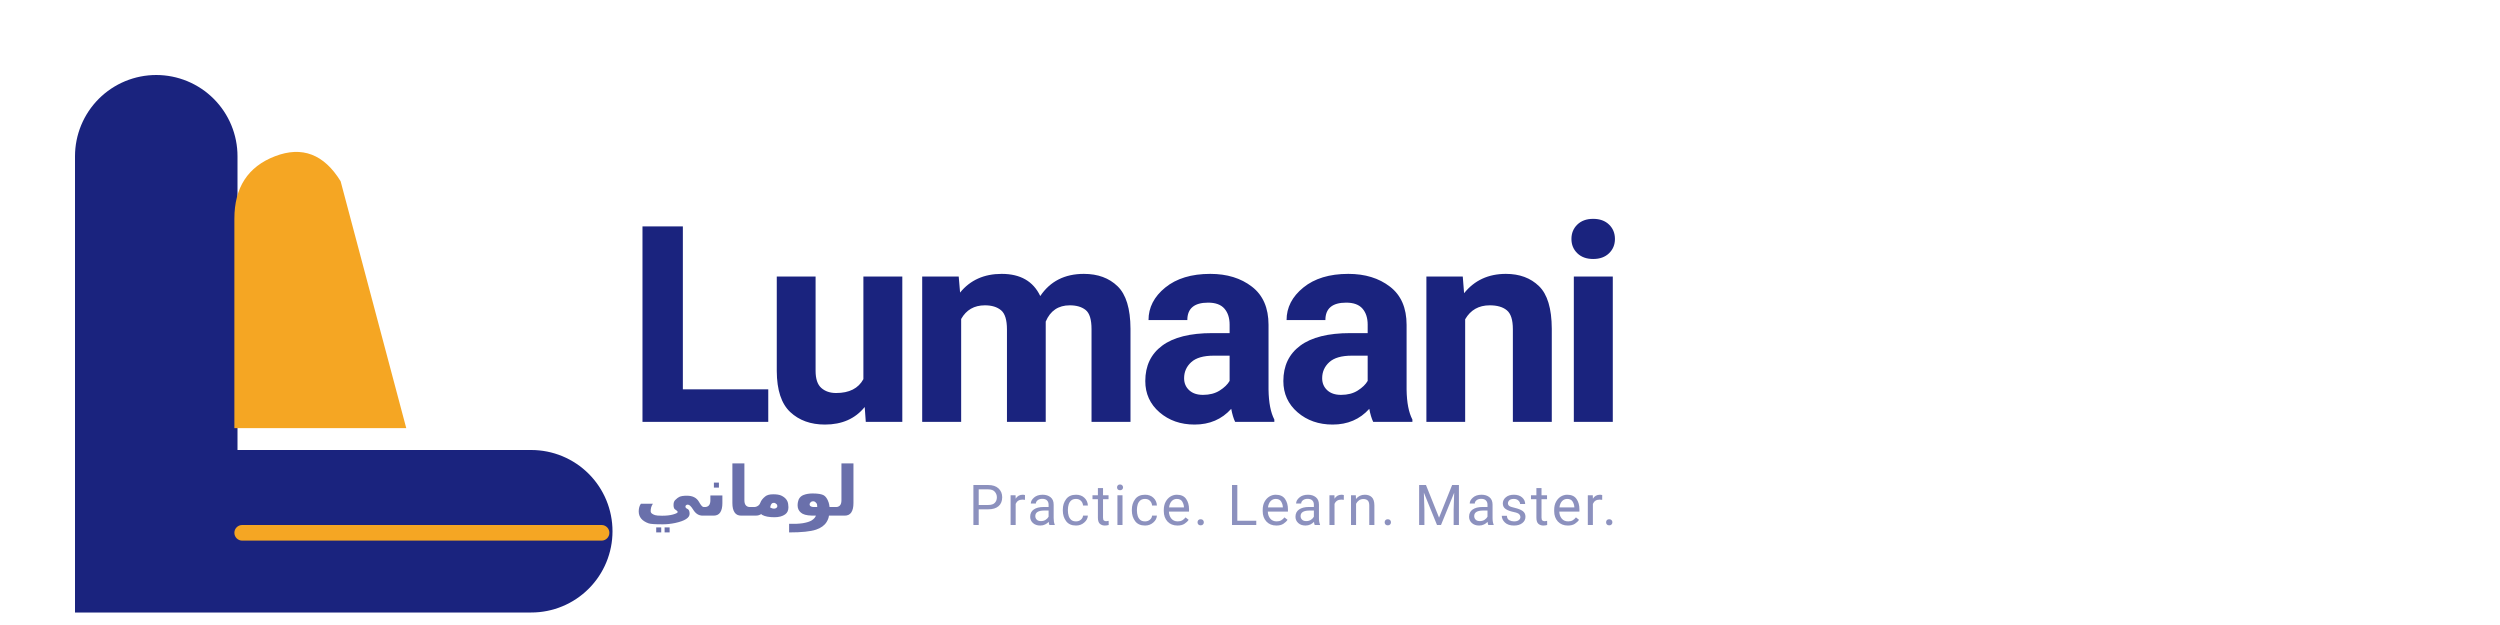
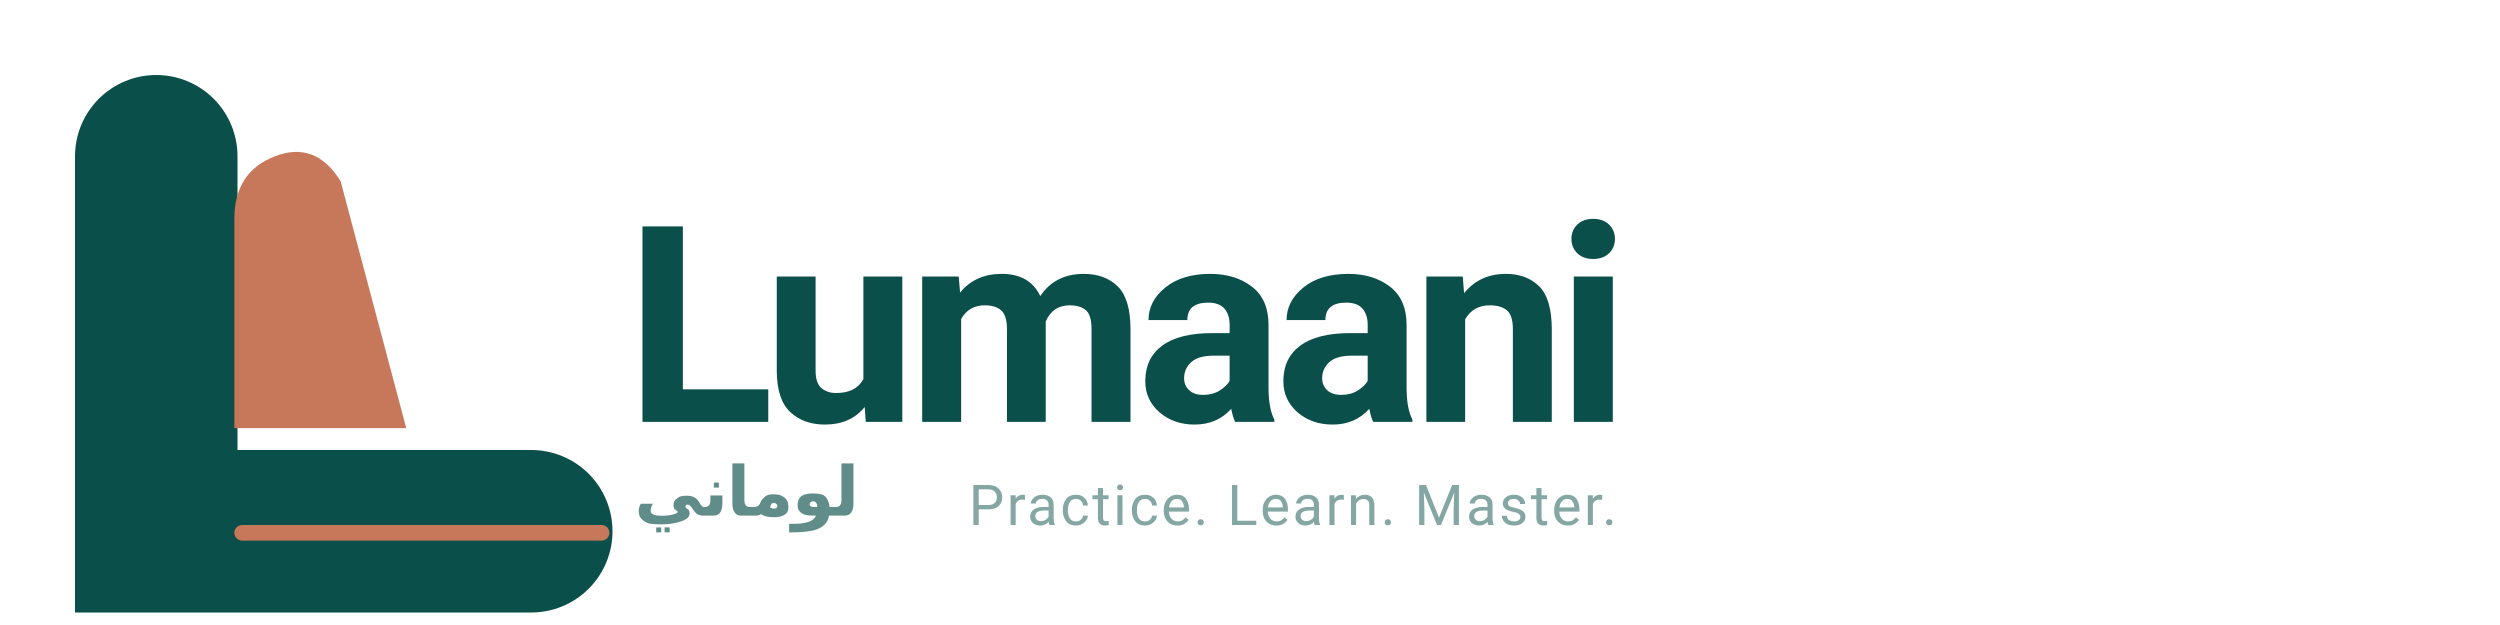
<svg xmlns="http://www.w3.org/2000/svg" viewBox="0 0 800 200" width="800" height="200">
  <g id="lumaani-symbol" transform="translate(20, 20)">
-     <path d="M 30 30 L 30 150 L 150 150" fill="none" stroke="#1a237e" stroke-width="52" stroke-linecap="round" stroke-linejoin="miter" />
-     <path d="M 55 117 L 55 50 Q 55 35 68 30 Q 81 25 89 38 L 110 117 Z" fill="#f5a623" />
-     <rect x="55" y="148" width="120" height="5" rx="2.5" fill="#f5a623" />
+     <path d="M 30 30 L 30 150 L 150 150" fill="none" stroke="#0b4f4a" stroke-width="52" stroke-linecap="round" stroke-linejoin="miter" />
+     <path d="M 55 117 L 55 50 Q 55 35 68 30 Q 81 25 89 38 L 110 117 Z" fill="#c8785a" />
+     <rect x="55" y="148" width="120" height="5" rx="2.5" fill="#c8785a" />
  </g>
  <g id="lumaani-wordmark" transform="translate(200, 20)">
-     <text x="0" y="0" font-family="system-ui, -apple-system, 'Segoe UI', Roboto, Helvetica, Arial, sans-serif" font-size="88" font-weight="700" fill="#1a237e" letter-spacing="-3">
+     <text x="0" y="0" font-family="system-ui, -apple-system, 'Segoe UI', Roboto, Helvetica, Arial, sans-serif" font-size="88" font-weight="700" fill="#0b4f4a" letter-spacing="-3">
      <tspan x="0" dy="115">Lumaani</tspan>
    </text>
-     <text x="3" y="145" font-family="system-ui, -apple-system, 'Segoe UI', Roboto, Helvetica, Arial, sans-serif" font-size="22" font-weight="600" fill="#1a237e" letter-spacing="-0.5" opacity="0.65">
+     <text x="3" y="145" font-family="system-ui, -apple-system, 'Segoe UI', Roboto, Helvetica, Arial, sans-serif" font-size="22" font-weight="600" fill="#0b4f4a" letter-spacing="-0.5" opacity="0.65">
      لوماني
    </text>
-     <text x="110" y="148" font-family="system-ui, -apple-system, 'Segoe UI', Roboto, Helvetica, Arial, sans-serif" font-size="18" font-weight="400" fill="#1a237e" letter-spacing="0.8" opacity="0.5">
+     <text x="110" y="148" font-family="system-ui, -apple-system, 'Segoe UI', Roboto, Helvetica, Arial, sans-serif" font-size="18" font-weight="400" fill="#0b4f4a" letter-spacing="0.8" opacity="0.5">
      Practice. Learn. Master.
    </text>
  </g>
</svg>
